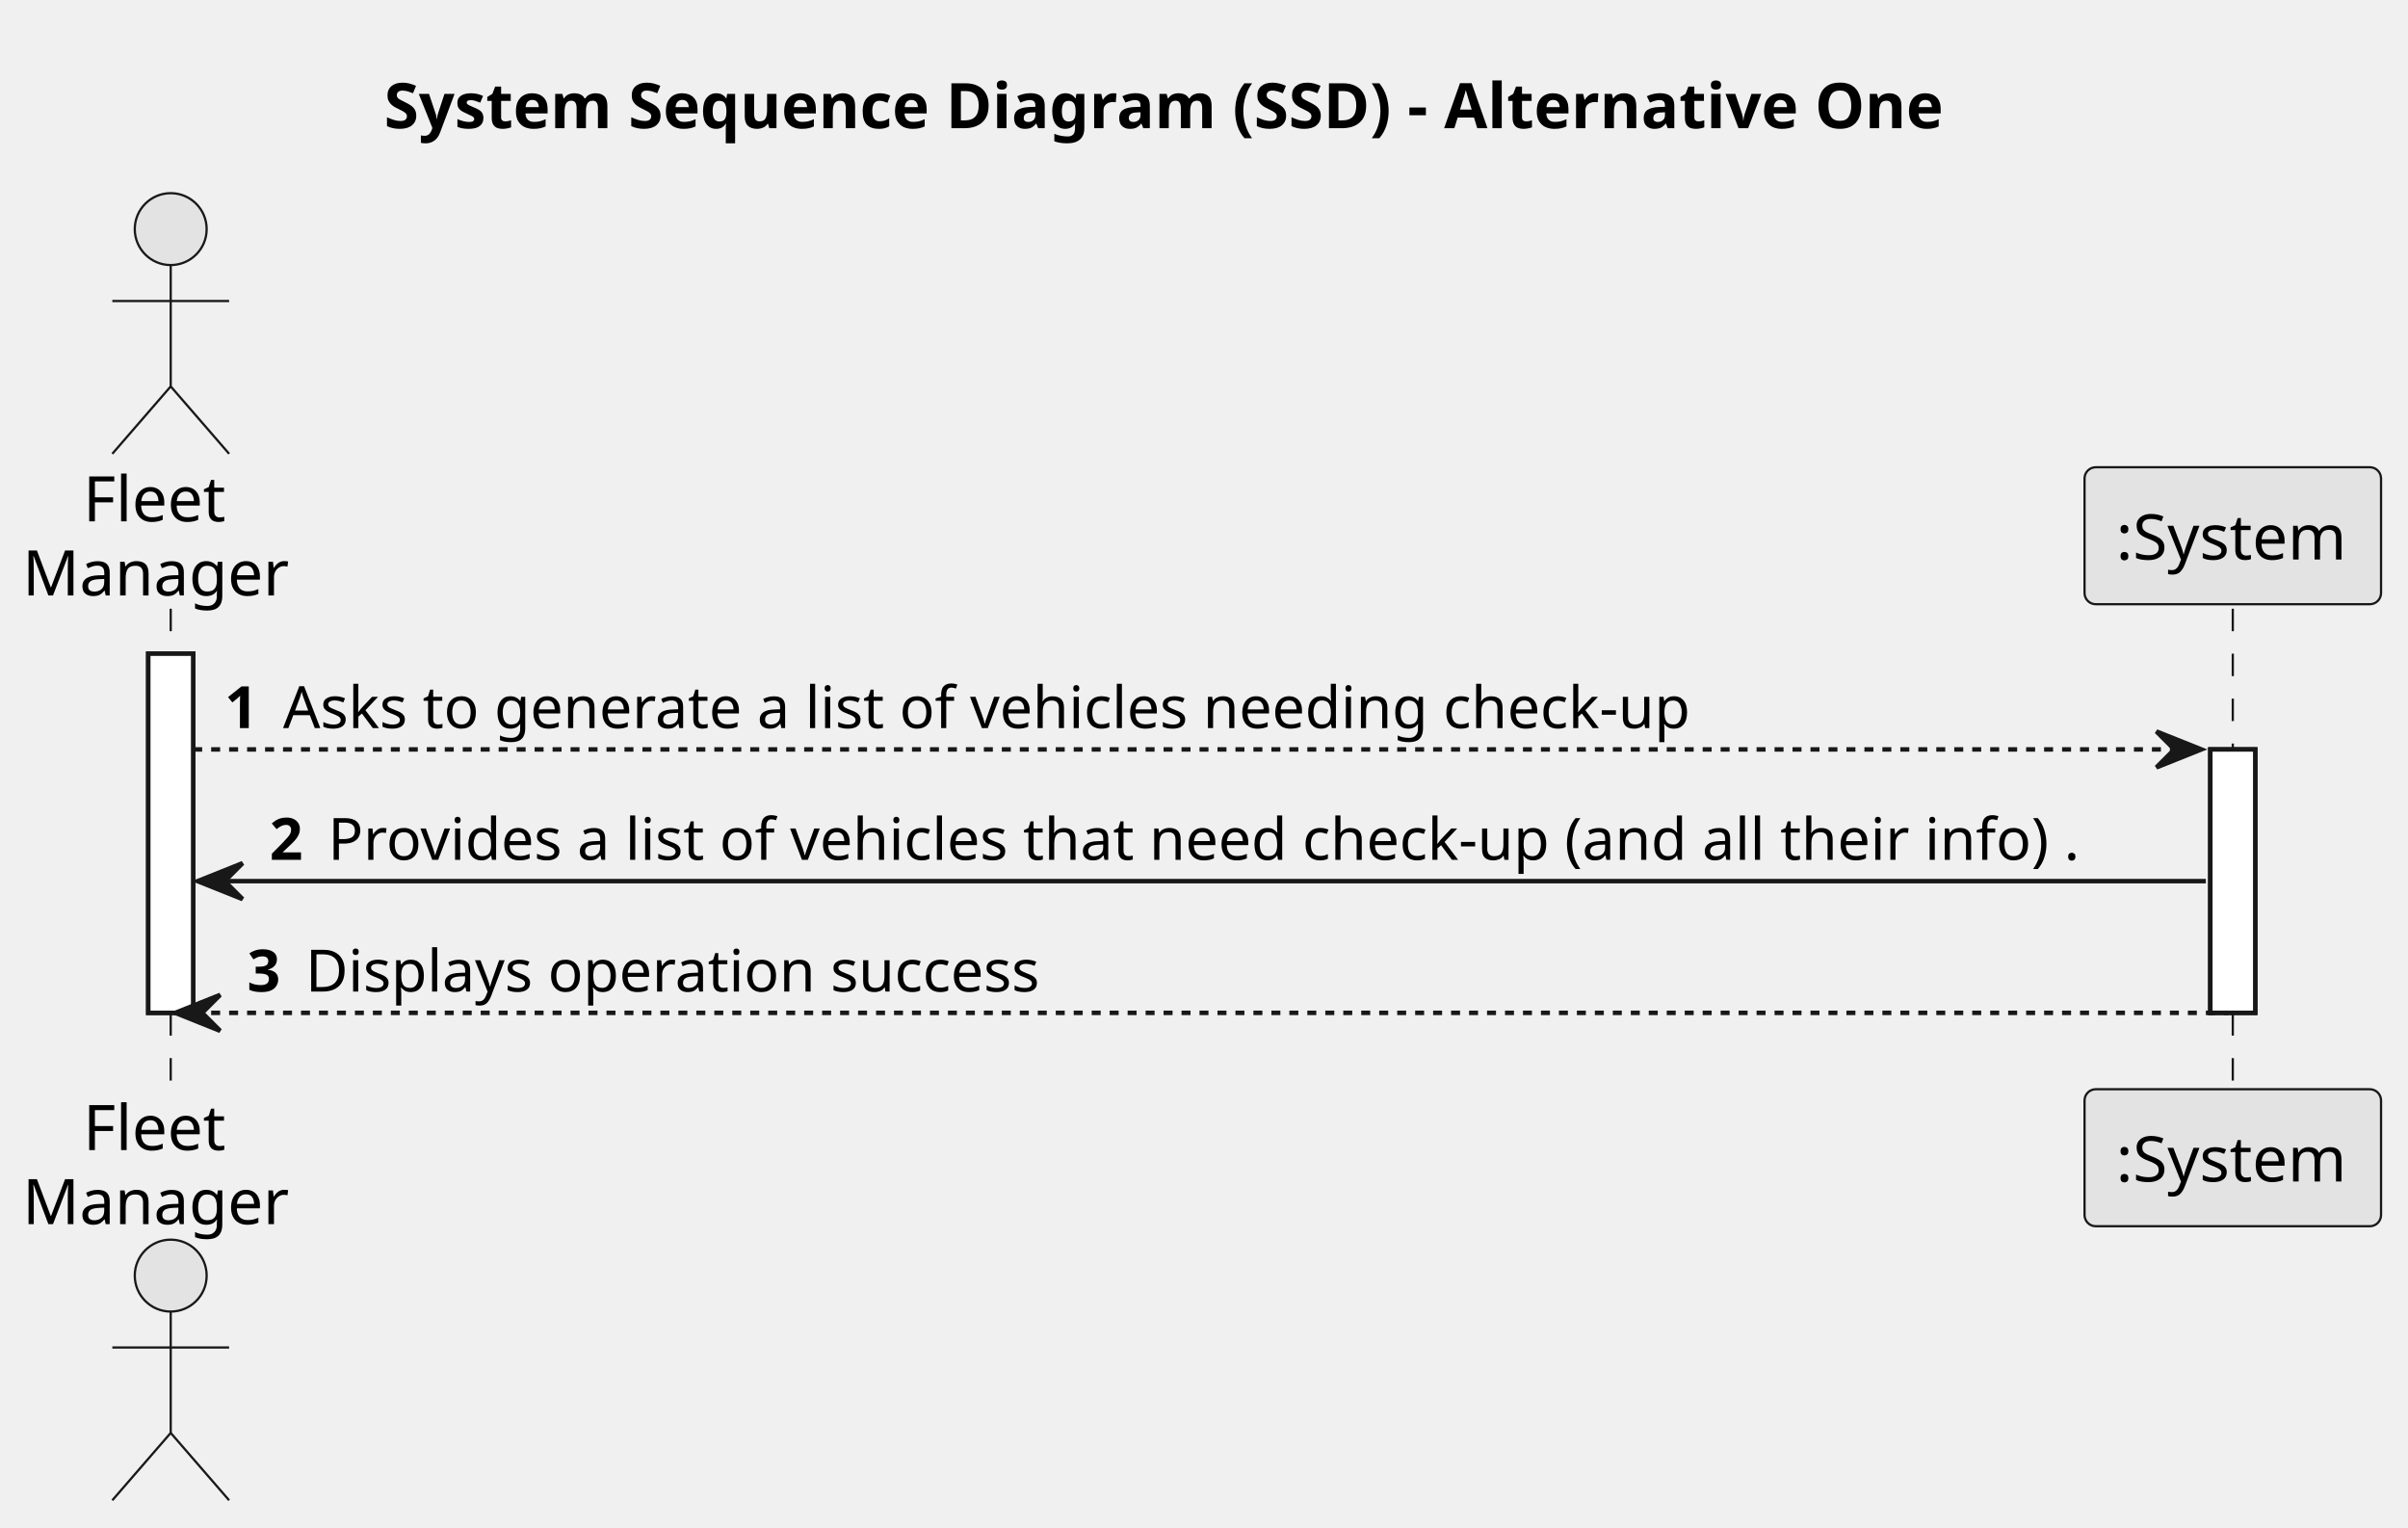
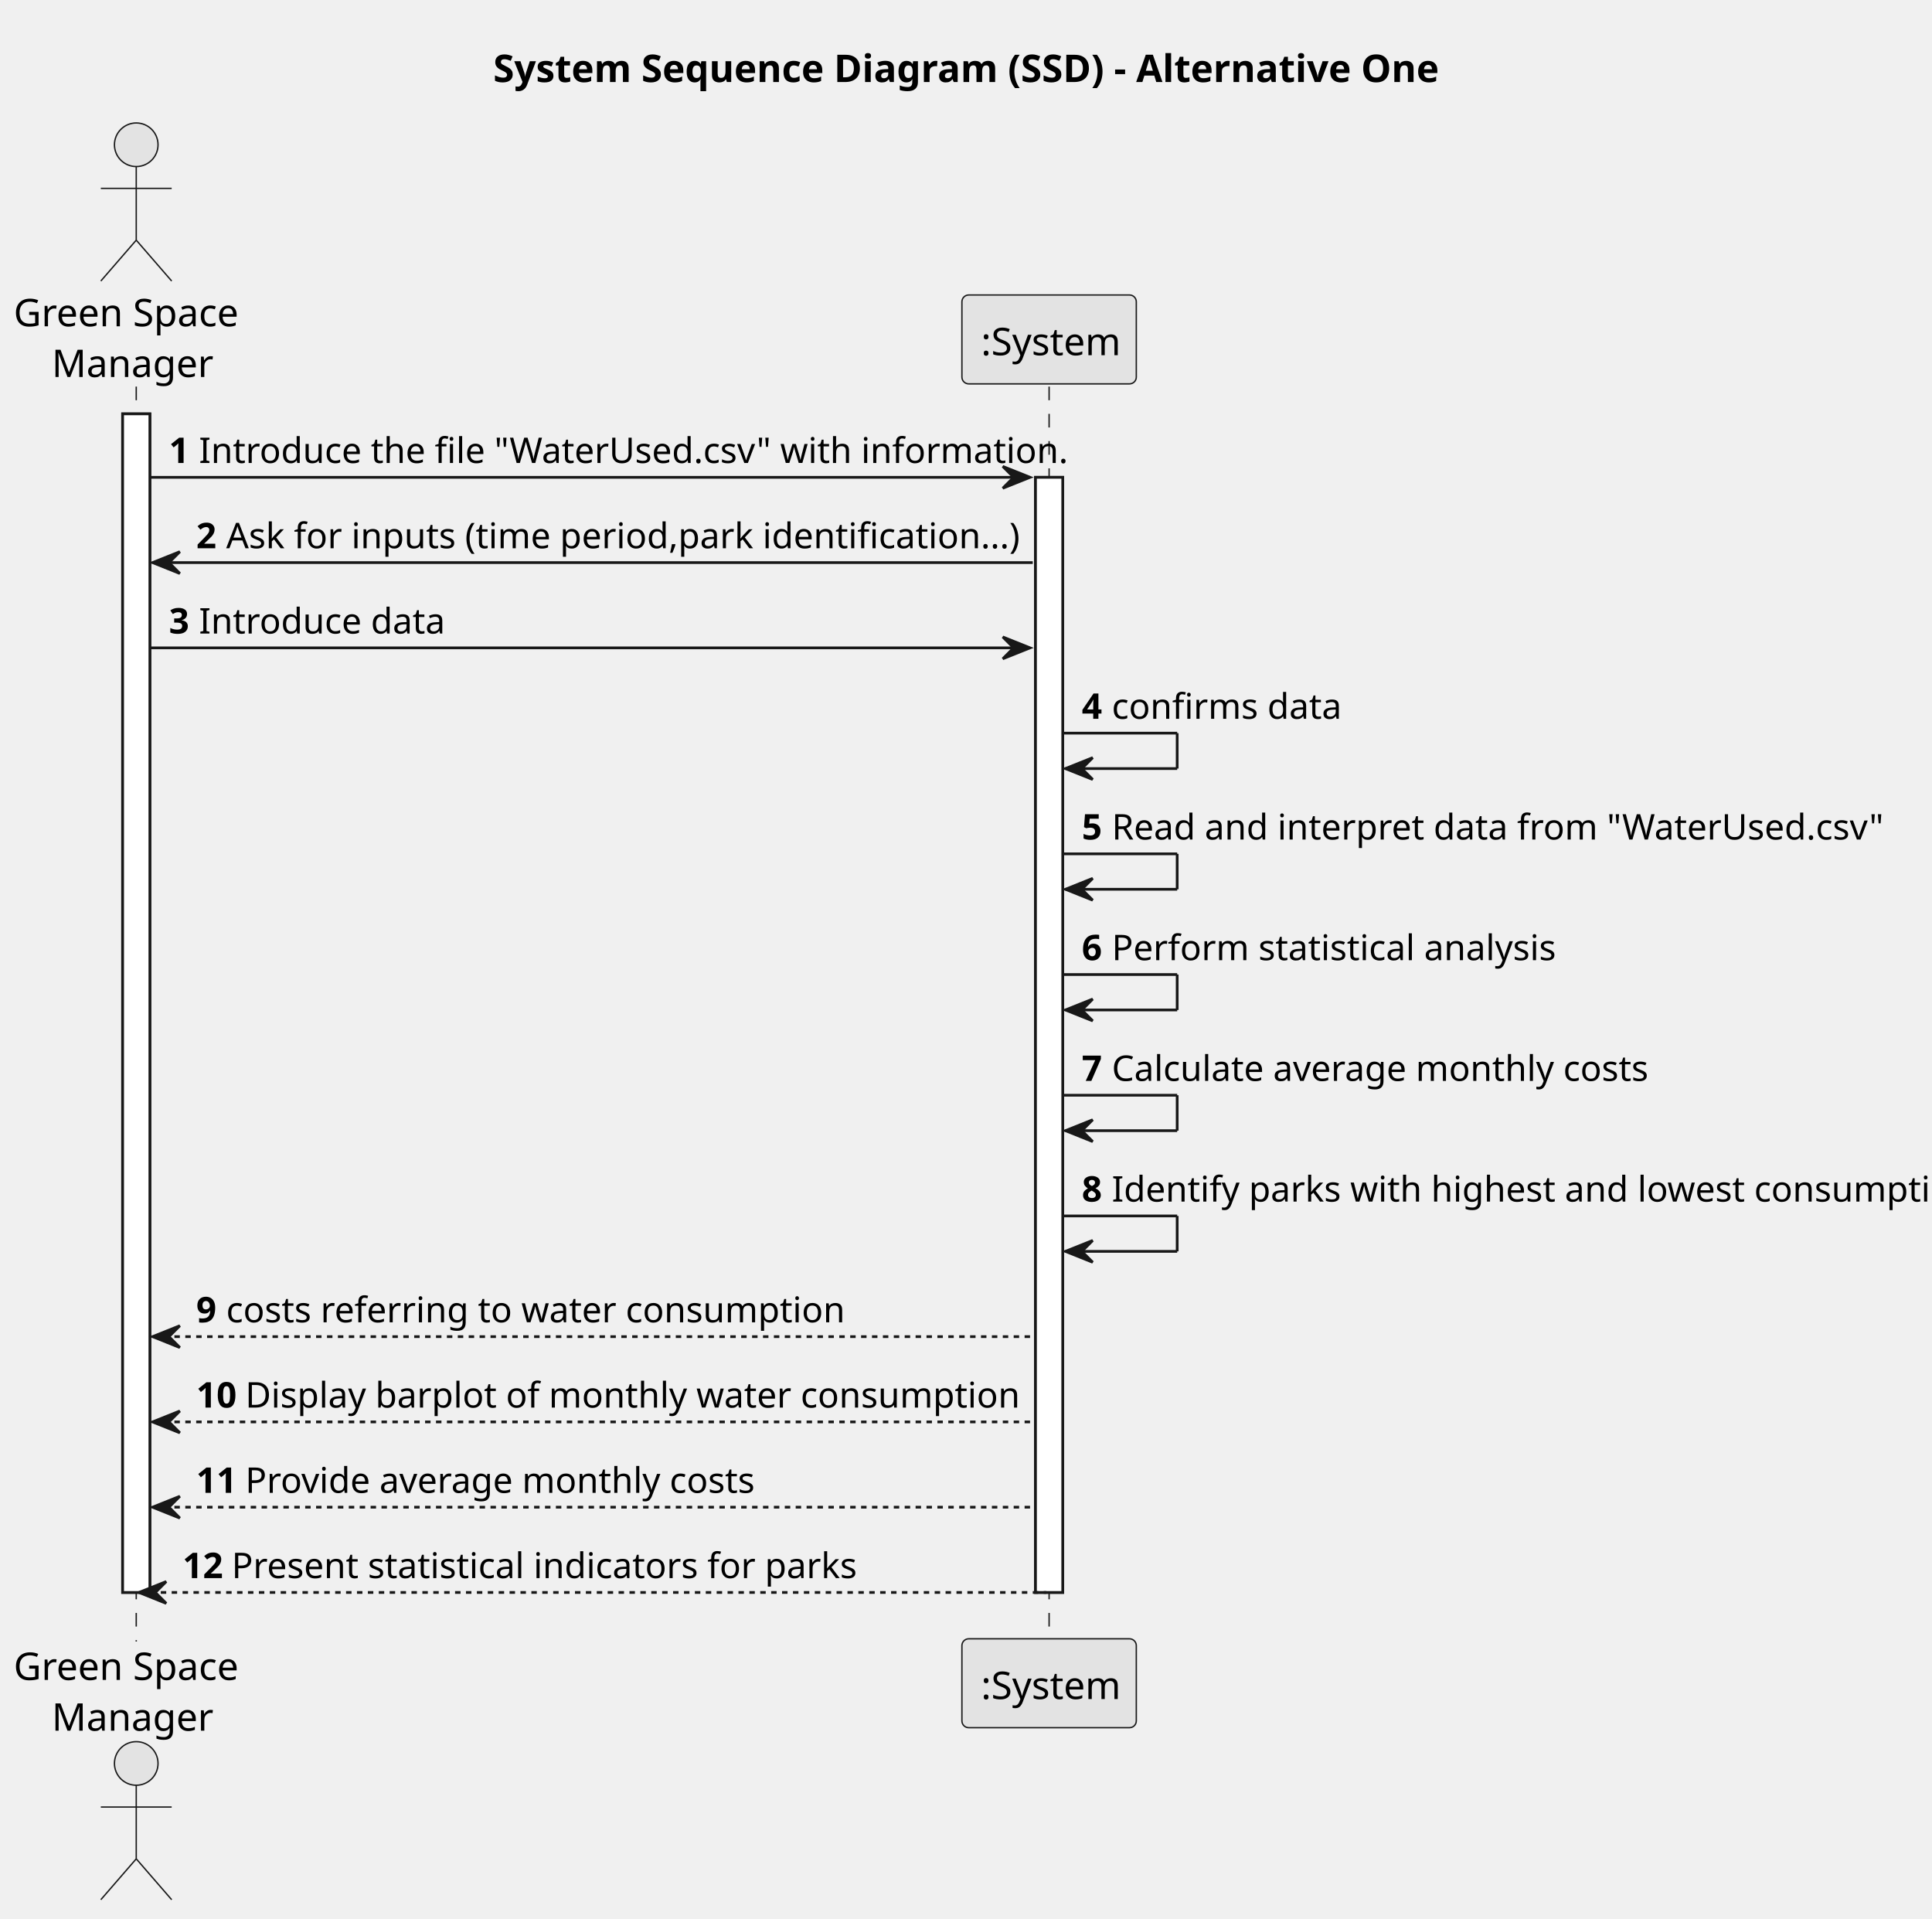
- <svg xmlns="http://www.w3.org/2000/svg" contentStyleType="text/css" height="340px" preserveAspectRatio="none" style="width:536px;height:340px;background:#FFFFFF;" version="1.1" viewBox="0 0 536 340" width="536px" zoomAndPan="magnify">
+ <svg xmlns="http://www.w3.org/2000/svg" contentStyleType="text/css" height="704px" preserveAspectRatio="none" style="width:709px;height:704px;background:#FFFFFF;" version="1.1" viewBox="0 0 709 704" width="709px" zoomAndPan="magnify">
  <defs />
  <g>
-     <text fill="#000000" font-family="sans-serif" font-size="14" font-weight="bold" lengthAdjust="spacing" textLength="363" x="85.5" y="28.535">System Sequence Diagram (SSD) - Alternative One</text>
-     <rect fill="#FFFFFF" height="79.932" style="stroke:#181818;stroke-width:1.0;" width="10" x="33" y="145.465" />
-     <rect fill="#FFFFFF" height="58.621" style="stroke:#181818;stroke-width:1.0;" width="10" x="492" y="166.775" />
-     <line style="stroke:#181818;stroke-width:0.5;stroke-dasharray:5.0,5.0;" x1="38" x2="38" y1="135.465" y2="243.397" />
-     <line style="stroke:#181818;stroke-width:0.5;stroke-dasharray:5.0,5.0;" x1="497" x2="497" y1="135.465" y2="243.397" />
-     <text fill="#000000" font-family="sans-serif" font-size="14" lengthAdjust="spacing" textLength="33" x="18.5" y="116.023">Fleet</text>
-     <text fill="#000000" font-family="sans-serif" font-size="14" lengthAdjust="spacing" textLength="60" x="5" y="132.512">Manager</text>
-     <ellipse cx="38" cy="50.988" fill="#E3E3E3" rx="8" ry="8" style="stroke:#181818;stroke-width:0.5;" />
-     <path d="M38,58.988 L38,85.988 M25,66.988 L51,66.988 M38,85.988 L25,100.988 M38,85.988 L51,100.988 " fill="none" style="stroke:#181818;stroke-width:0.5;" />
-     <text fill="#000000" font-family="sans-serif" font-size="14" lengthAdjust="spacing" textLength="33" x="18.5" y="255.932">Fleet</text>
-     <text fill="#000000" font-family="sans-serif" font-size="14" lengthAdjust="spacing" textLength="60" x="5" y="272.42">Manager</text>
-     <ellipse cx="38" cy="283.873" fill="#E3E3E3" rx="8" ry="8" style="stroke:#181818;stroke-width:0.5;" />
-     <path d="M38,291.873 L38,318.873 M25,299.873 L51,299.873 M38,318.873 L25,333.873 M38,318.873 L51,333.873 " fill="none" style="stroke:#181818;stroke-width:0.5;" />
-     <rect fill="#E3E3E3" height="30.488" rx="2.5" ry="2.5" style="stroke:#181818;stroke-width:0.5;" width="66" x="464" y="103.977" />
-     <text fill="#000000" font-family="sans-serif" font-size="14" lengthAdjust="spacing" textLength="52" x="471" y="124.512">:System</text>
-     <rect fill="#E3E3E3" height="30.488" rx="2.5" ry="2.5" style="stroke:#181818;stroke-width:0.5;" width="66" x="464" y="242.397" />
-     <text fill="#000000" font-family="sans-serif" font-size="14" lengthAdjust="spacing" textLength="52" x="471" y="262.932">:System</text>
-     <rect fill="#FFFFFF" height="79.932" style="stroke:#181818;stroke-width:1.0;" width="10" x="33" y="145.465" />
-     <rect fill="#FFFFFF" height="58.621" style="stroke:#181818;stroke-width:1.0;" width="10" x="492" y="166.775" />
-     <polygon fill="#181818" points="480,162.775,490,166.775,480,170.775,484,166.775" style="stroke:#181818;stroke-width:1.0;" />
-     <line style="stroke:#181818;stroke-width:1.0;stroke-dasharray:2.0,2.0;" x1="43" x2="486" y1="166.775" y2="166.775" />
-     <text fill="#000000" font-family="sans-serif" font-size="13" font-weight="bold" lengthAdjust="spacing" textLength="9" x="50" y="162.033">1</text>
-     <text fill="#000000" font-family="sans-serif" font-size="13" lengthAdjust="spacing" textLength="332" x="63" y="162.033">Asks to generate a list of vehicles needing check-up</text>
-     <polygon fill="#181818" points="54,192.086,44,196.086,54,200.086,50,196.086" style="stroke:#181818;stroke-width:1.0;" />
-     <line style="stroke:#181818;stroke-width:1.0;" x1="48" x2="491" y1="196.086" y2="196.086" />
-     <text fill="#000000" font-family="sans-serif" font-size="13" font-weight="bold" lengthAdjust="spacing" textLength="9" x="60" y="191.344">2</text>
-     <text fill="#000000" font-family="sans-serif" font-size="13" lengthAdjust="spacing" textLength="412" x="73" y="191.344">Provides a list of vehicles that need check-up (and all their info) .</text>
-     <polygon fill="#181818" points="49,221.397,39,225.397,49,229.397,45,225.397" style="stroke:#181818;stroke-width:1.0;" />
-     <line style="stroke:#181818;stroke-width:1.0;stroke-dasharray:2.0,2.0;" x1="43" x2="496" y1="225.397" y2="225.397" />
-     <text fill="#000000" font-family="sans-serif" font-size="13" font-weight="bold" lengthAdjust="spacing" textLength="9" x="55" y="220.654">3</text>
-     <text fill="#000000" font-family="sans-serif" font-size="13" lengthAdjust="spacing" textLength="172" x="68" y="220.654">Displays operation success</text>
+     <text fill="#000000" font-family="sans-serif" font-size="14" font-weight="bold" lengthAdjust="spacing" textLength="351" x="181" y="30.107">System Sequence Diagram (SSD) - Alternative One</text>
+     <rect fill="#FFFFFF" height="432.492" style="stroke:#181818;stroke-width:1.0;" width="10" x="45" y="151.863" />
+     <rect fill="#FFFFFF" height="409.201" style="stroke:#181818;stroke-width:1.0;" width="10" x="380" y="175.154" />
+     <line style="stroke:#181818;stroke-width:0.5;stroke-dasharray:5.0,5.0;" x1="50" x2="50" y1="141.863" y2="602.356" />
+     <line style="stroke:#181818;stroke-width:0.5;stroke-dasharray:5.0,5.0;" x1="385" x2="385" y1="141.863" y2="602.356" />
+     <text fill="#000000" font-family="sans-serif" font-size="14" lengthAdjust="spacing" textLength="84" x="5" y="119.728">Green Space</text>
+     <text fill="#000000" font-family="sans-serif" font-size="14" lengthAdjust="spacing" textLength="56" x="19" y="138.35">Manager</text>
+     <ellipse cx="50" cy="53.121" fill="#E3E3E3" rx="8" ry="8" style="stroke:#181818;stroke-width:0.5;" />
+     <path d="M50,61.121 L50,88.121 M37,69.121 L63,69.121 M50,88.121 L37,103.121 M50,88.121 L63,103.121 " fill="none" style="stroke:#181818;stroke-width:0.5;" />
+     <text fill="#000000" font-family="sans-serif" font-size="14" lengthAdjust="spacing" textLength="84" x="5" y="616.463">Green Space</text>
+     <text fill="#000000" font-family="sans-serif" font-size="14" lengthAdjust="spacing" textLength="56" x="19" y="635.084">Manager</text>
+     <ellipse cx="50" cy="647.098" fill="#E3E3E3" rx="8" ry="8" style="stroke:#181818;stroke-width:0.5;" />
+     <path d="M50,655.098 L50,682.098 M37,663.098 L63,663.098 M50,682.098 L37,697.098 M50,682.098 L63,697.098 " fill="none" style="stroke:#181818;stroke-width:0.5;" />
+     <rect fill="#E3E3E3" height="32.621" rx="2.5" ry="2.5" style="stroke:#181818;stroke-width:0.5;" width="64" x="353" y="108.242" />
+     <text fill="#000000" font-family="sans-serif" font-size="14" lengthAdjust="spacing" textLength="50" x="360" y="130.35">:System</text>
+     <rect fill="#E3E3E3" height="32.621" rx="2.5" ry="2.5" style="stroke:#181818;stroke-width:0.5;" width="64" x="353" y="601.356" />
+     <text fill="#000000" font-family="sans-serif" font-size="14" lengthAdjust="spacing" textLength="50" x="360" y="623.463">:System</text>
+     <rect fill="#FFFFFF" height="432.492" style="stroke:#181818;stroke-width:1.0;" width="10" x="45" y="151.863" />
+     <rect fill="#FFFFFF" height="409.201" style="stroke:#181818;stroke-width:1.0;" width="10" x="380" y="175.154" />
+     <polygon fill="#181818" points="368,171.154,378,175.154,368,179.154,372,175.154" style="stroke:#181818;stroke-width:1.0;" />
+     <line style="stroke:#181818;stroke-width:1.0;" x1="55" x2="374" y1="175.154" y2="175.154" />
+     <text fill="#000000" font-family="sans-serif" font-size="13" font-weight="bold" lengthAdjust="spacing" textLength="7" x="62" y="169.892">1</text>
+     <text fill="#000000" font-family="sans-serif" font-size="13" lengthAdjust="spacing" textLength="295" x="73" y="169.892">Introduce the file "WaterUsed.csv" with information.</text>
+     <polygon fill="#181818" points="66,202.445,56,206.445,66,210.445,62,206.445" style="stroke:#181818;stroke-width:1.0;" />
+     <line style="stroke:#181818;stroke-width:1.0;" x1="60" x2="379" y1="206.445" y2="206.445" />
+     <text fill="#000000" font-family="sans-serif" font-size="13" font-weight="bold" lengthAdjust="spacing" textLength="7" x="72" y="201.183">2</text>
+     <text fill="#000000" font-family="sans-serif" font-size="13" lengthAdjust="spacing" textLength="273" x="83" y="201.183">Ask for inputs (time period,park identification...)</text>
+     <polygon fill="#181818" points="368,233.736,378,237.736,368,241.736,372,237.736" style="stroke:#181818;stroke-width:1.0;" />
+     <line style="stroke:#181818;stroke-width:1.0;" x1="55" x2="374" y1="237.736" y2="237.736" />
+     <text fill="#000000" font-family="sans-serif" font-size="13" font-weight="bold" lengthAdjust="spacing" textLength="7" x="62" y="232.474">3</text>
+     <text fill="#000000" font-family="sans-serif" font-size="13" lengthAdjust="spacing" textLength="82" x="73" y="232.474">Introduce data</text>
+     <line style="stroke:#181818;stroke-width:1.0;" x1="390" x2="432" y1="269.027" y2="269.027" />
+     <line style="stroke:#181818;stroke-width:1.0;" x1="432" x2="432" y1="269.027" y2="282.027" />
+     <line style="stroke:#181818;stroke-width:1.0;" x1="391" x2="432" y1="282.027" y2="282.027" />
+     <polygon fill="#181818" points="401,278.027,391,282.027,401,286.027,397,282.027" style="stroke:#181818;stroke-width:1.0;" />
+     <text fill="#000000" font-family="sans-serif" font-size="13" font-weight="bold" lengthAdjust="spacing" textLength="7" x="397" y="263.765">4</text>
+     <text fill="#000000" font-family="sans-serif" font-size="13" lengthAdjust="spacing" textLength="78" x="408" y="263.765">confirms data</text>
+     <line style="stroke:#181818;stroke-width:1.0;" x1="390" x2="432" y1="313.318" y2="313.318" />
+     <line style="stroke:#181818;stroke-width:1.0;" x1="432" x2="432" y1="313.318" y2="326.318" />
+     <line style="stroke:#181818;stroke-width:1.0;" x1="391" x2="432" y1="326.318" y2="326.318" />
+     <polygon fill="#181818" points="401,322.318,391,326.318,401,330.318,397,326.318" style="stroke:#181818;stroke-width:1.0;" />
+     <text fill="#000000" font-family="sans-serif" font-size="13" font-weight="bold" lengthAdjust="spacing" textLength="7" x="397" y="308.056">5</text>
+     <text fill="#000000" font-family="sans-serif" font-size="13" lengthAdjust="spacing" textLength="266" x="408" y="308.056">Read and interpret data from "WaterUsed.csv"</text>
+     <line style="stroke:#181818;stroke-width:1.0;" x1="390" x2="432" y1="357.609" y2="357.609" />
+     <line style="stroke:#181818;stroke-width:1.0;" x1="432" x2="432" y1="357.609" y2="370.609" />
+     <line style="stroke:#181818;stroke-width:1.0;" x1="391" x2="432" y1="370.609" y2="370.609" />
+     <polygon fill="#181818" points="401,366.609,391,370.609,401,374.609,397,370.609" style="stroke:#181818;stroke-width:1.0;" />
+     <text fill="#000000" font-family="sans-serif" font-size="13" font-weight="bold" lengthAdjust="spacing" textLength="7" x="397" y="352.347">6</text>
+     <text fill="#000000" font-family="sans-serif" font-size="13" lengthAdjust="spacing" textLength="157" x="408" y="352.347">Perform statistical analysis</text>
+     <line style="stroke:#181818;stroke-width:1.0;" x1="390" x2="432" y1="401.9" y2="401.9" />
+     <line style="stroke:#181818;stroke-width:1.0;" x1="432" x2="432" y1="401.9" y2="414.9" />
+     <line style="stroke:#181818;stroke-width:1.0;" x1="391" x2="432" y1="414.9" y2="414.9" />
+     <polygon fill="#181818" points="401,410.9,391,414.9,401,418.9,397,414.9" style="stroke:#181818;stroke-width:1.0;" />
+     <text fill="#000000" font-family="sans-serif" font-size="13" font-weight="bold" lengthAdjust="spacing" textLength="7" x="397" y="396.638">7</text>
+     <text fill="#000000" font-family="sans-serif" font-size="13" lengthAdjust="spacing" textLength="188" x="408" y="396.638">Calculate average monthly costs</text>
+     <line style="stroke:#181818;stroke-width:1.0;" x1="390" x2="432" y1="446.191" y2="446.191" />
+     <line style="stroke:#181818;stroke-width:1.0;" x1="432" x2="432" y1="446.191" y2="459.191" />
+     <line style="stroke:#181818;stroke-width:1.0;" x1="391" x2="432" y1="459.191" y2="459.191" />
+     <polygon fill="#181818" points="401,455.191,391,459.191,401,463.191,397,459.191" style="stroke:#181818;stroke-width:1.0;" />
+     <text fill="#000000" font-family="sans-serif" font-size="13" font-weight="bold" lengthAdjust="spacing" textLength="7" x="397" y="440.929">8</text>
+     <text fill="#000000" font-family="sans-serif" font-size="13" lengthAdjust="spacing" textLength="294" x="408" y="440.929">Identify parks with highest and lowest consumption</text>
+     <polygon fill="#181818" points="66,486.482,56,490.482,66,494.482,62,490.482" style="stroke:#181818;stroke-width:1.0;" />
+     <line style="stroke:#181818;stroke-width:1.0;stroke-dasharray:2.0,2.0;" x1="60" x2="379" y1="490.482" y2="490.482" />
+     <text fill="#000000" font-family="sans-serif" font-size="13" font-weight="bold" lengthAdjust="spacing" textLength="7" x="72" y="485.22">9</text>
+     <text fill="#000000" font-family="sans-serif" font-size="13" lengthAdjust="spacing" textLength="210" x="83" y="485.22">costs referring to water consumption</text>
+     <polygon fill="#181818" points="66,517.773,56,521.773,66,525.773,62,521.773" style="stroke:#181818;stroke-width:1.0;" />
+     <line style="stroke:#181818;stroke-width:1.0;stroke-dasharray:2.0,2.0;" x1="60" x2="379" y1="521.773" y2="521.773" />
+     <text fill="#000000" font-family="sans-serif" font-size="13" font-weight="bold" lengthAdjust="spacing" textLength="14" x="72" y="516.511">10</text>
+     <text fill="#000000" font-family="sans-serif" font-size="13" lengthAdjust="spacing" textLength="263" x="90" y="516.511">Display barplot of monthly water consumption</text>
+     <polygon fill="#181818" points="66,549.064,56,553.064,66,557.064,62,553.064" style="stroke:#181818;stroke-width:1.0;" />
+     <line style="stroke:#181818;stroke-width:1.0;stroke-dasharray:2.0,2.0;" x1="60" x2="379" y1="553.064" y2="553.064" />
+     <text fill="#000000" font-family="sans-serif" font-size="13" font-weight="bold" lengthAdjust="spacing" textLength="14" x="72" y="547.802">11</text>
+     <text fill="#000000" font-family="sans-serif" font-size="13" lengthAdjust="spacing" textLength="176" x="90" y="547.802">Provide average monthly costs</text>
+     <polygon fill="#181818" points="61,580.356,51,584.356,61,588.356,57,584.356" style="stroke:#181818;stroke-width:1.0;" />
+     <line style="stroke:#181818;stroke-width:1.0;stroke-dasharray:2.0,2.0;" x1="55" x2="384" y1="584.356" y2="584.356" />
+     <text fill="#000000" font-family="sans-serif" font-size="13" font-weight="bold" lengthAdjust="spacing" textLength="14" x="67" y="579.093">12</text>
+     <text fill="#000000" font-family="sans-serif" font-size="13" lengthAdjust="spacing" textLength="219" x="85" y="579.093">Present statistical indicators for parks</text>
  </g>
</svg>
